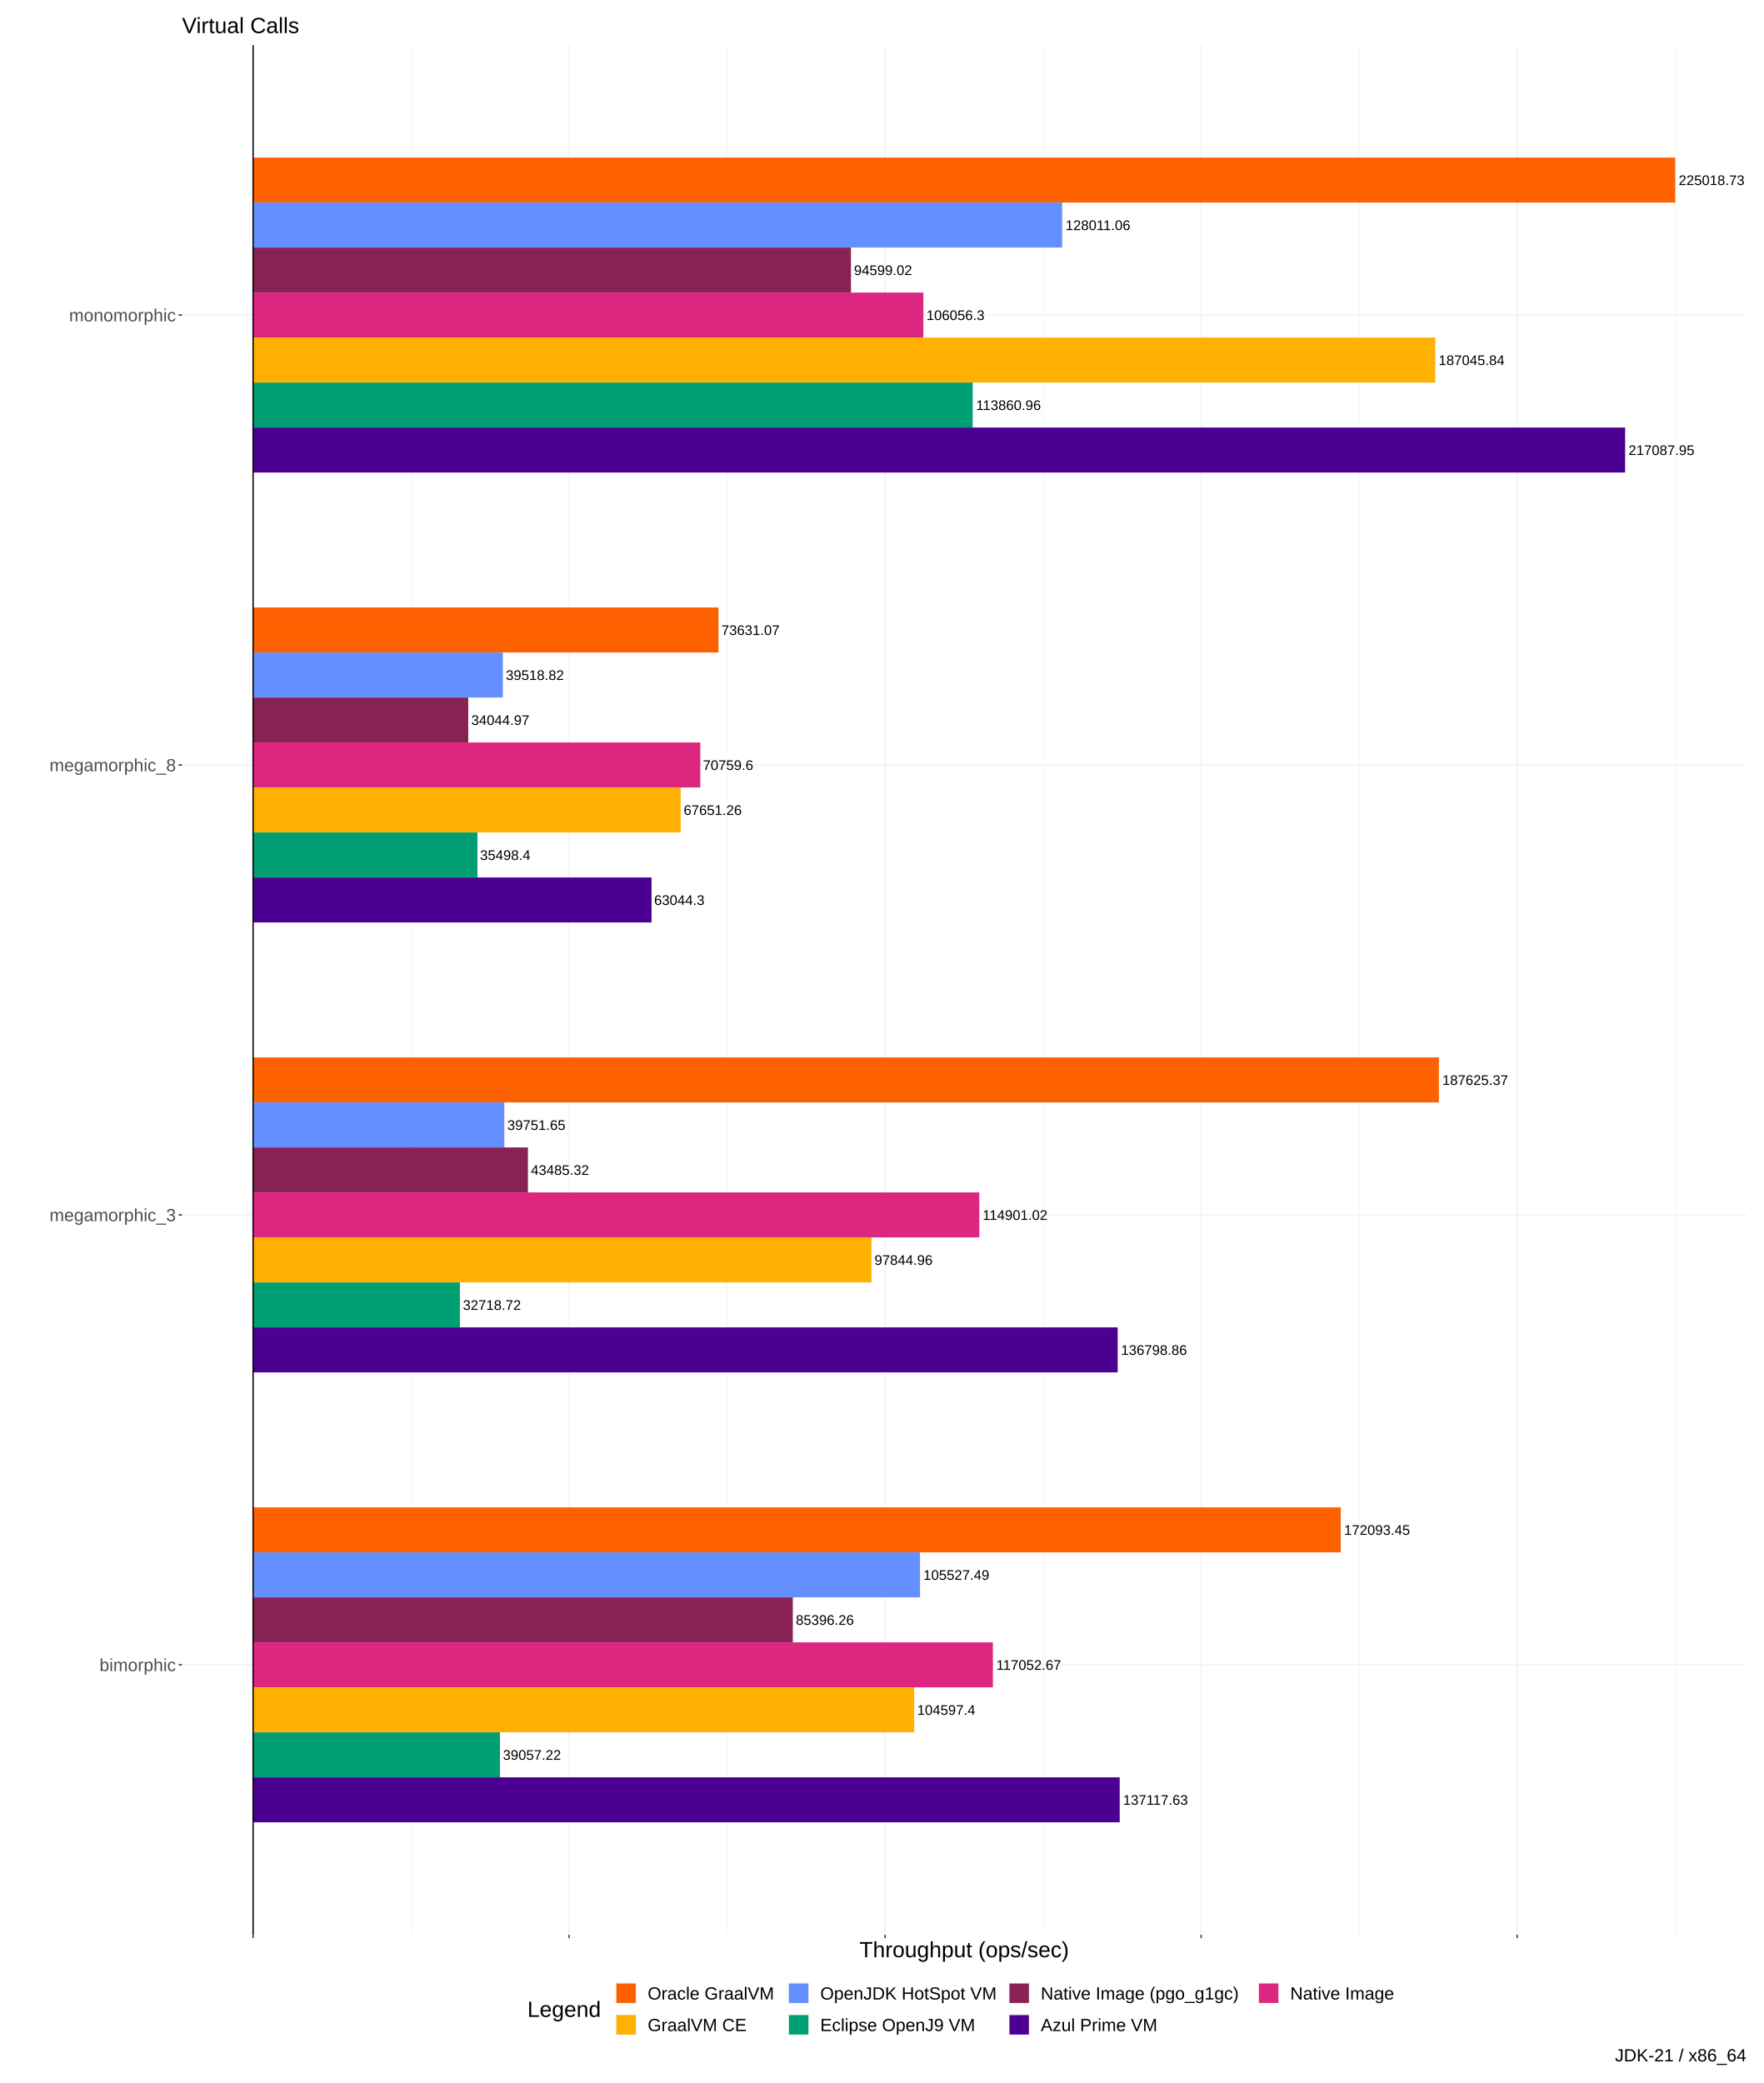
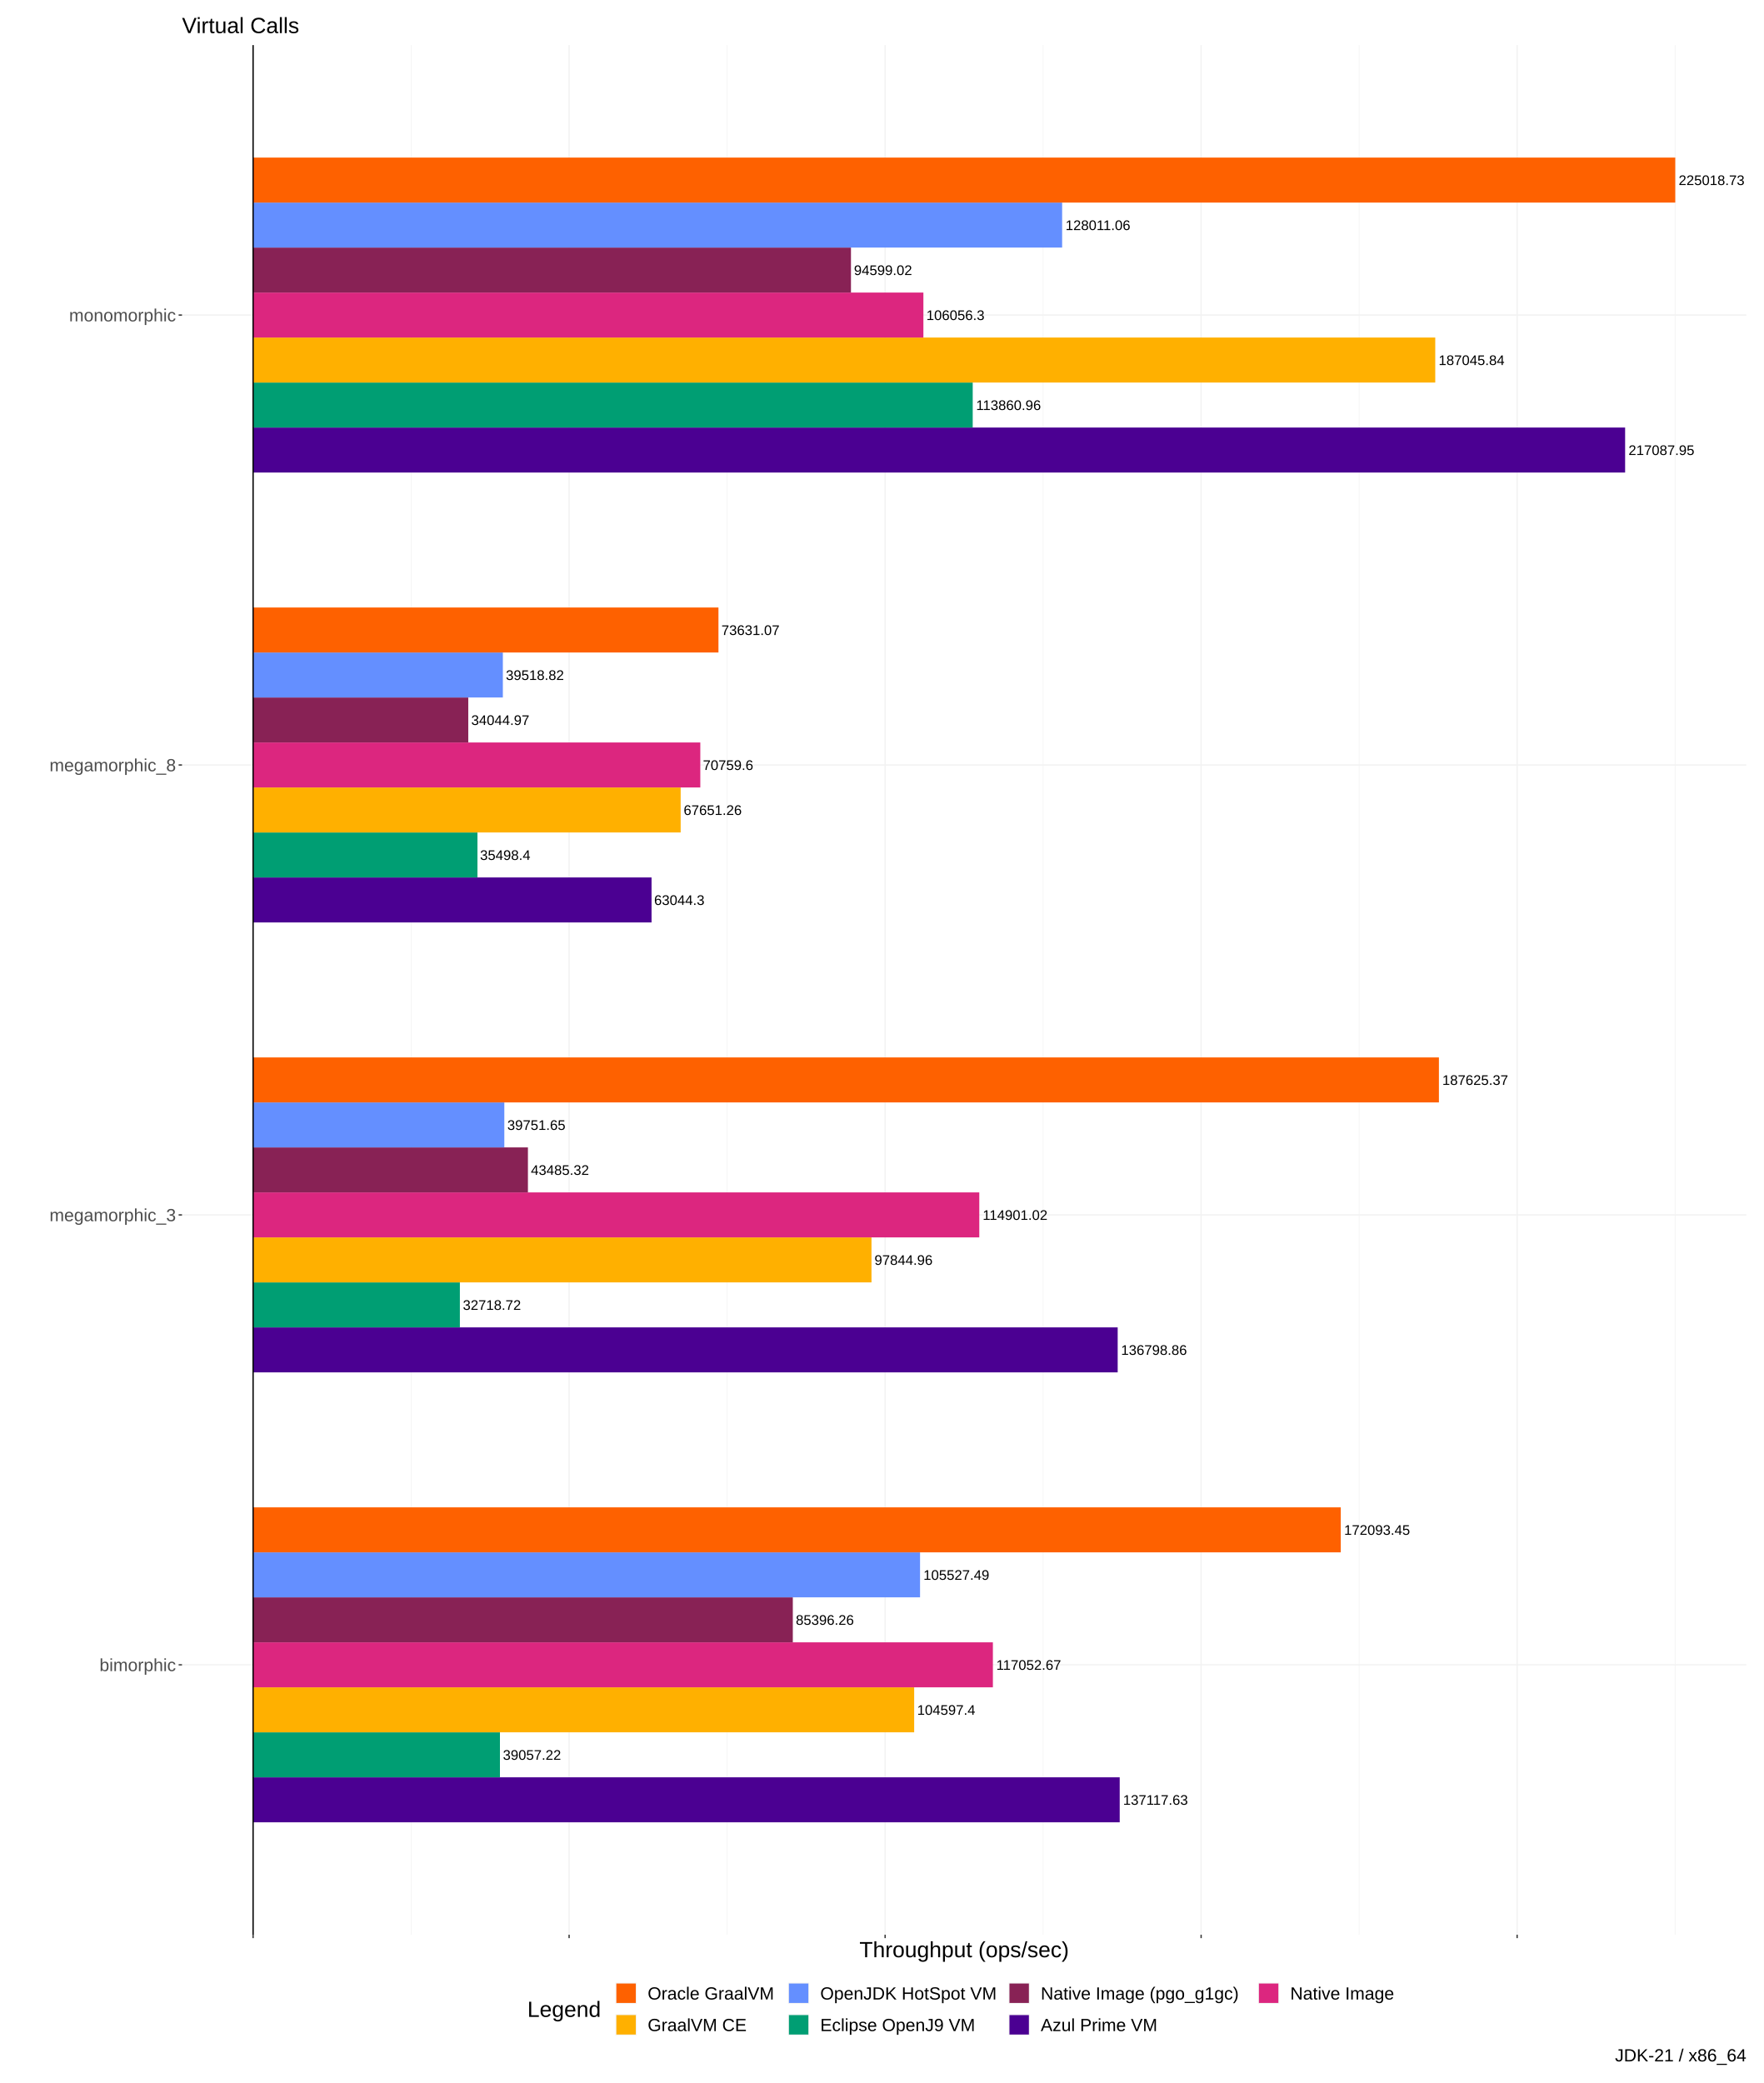
<svg xmlns="http://www.w3.org/2000/svg" class="svglite" width="1440.00pt" height="1700.79pt" viewBox="0 0 1440.00 1700.79">
  <defs>
    <style type="text/css">
    .svglite line, .svglite polyline, .svglite polygon, .svglite path, .svglite rect, .svglite circle {
      fill: none;
      stroke: #000000;
      stroke-linecap: round;
      stroke-linejoin: round;
      stroke-miterlimit: 10.00;
    }
    .svglite text {
      white-space: pre;
    }
  </style>
  </defs>
  <rect width="100%" height="100%" style="stroke: none; fill: #FFFFFF;" />
  <defs>
    <clipPath id="cpMC4wMHwxNDQwLjAwfDAuMDB8MTcwMC43OQ==">
      <rect x="0.00" y="0.00" width="1440.00" height="1700.79" />
    </clipPath>
  </defs>
  <g clip-path="url(#cpMC4wMHwxNDQwLjAwfDAuMDB8MTcwMC43OQ==)">
    <rect x="0.00" y="0.00" width="1440.00" height="1700.79" style="stroke-width: 1.07; stroke: #FFFFFF; fill: #FFFFFF;" />
    <rect x="148.59" y="36.82" width="1277.24" height="1542.94" style="stroke-width: 1.07; stroke: none;" />
    <polyline points="335.65,1579.76 335.65,36.82 " style="stroke-width: 0.53; stroke: #F2F2F2; stroke-linecap: butt;" />
    <polyline points="593.65,1579.76 593.65,36.82 " style="stroke-width: 0.53; stroke: #F2F2F2; stroke-linecap: butt;" />
    <polyline points="851.66,1579.76 851.66,36.82 " style="stroke-width: 0.53; stroke: #F2F2F2; stroke-linecap: butt;" />
    <polyline points="1109.67,1579.76 1109.67,36.82 " style="stroke-width: 0.53; stroke: #F2F2F2; stroke-linecap: butt;" />
    <polyline points="1367.67,1579.76 1367.67,36.82 " style="stroke-width: 0.53; stroke: #F2F2F2; stroke-linecap: butt;" />
    <polyline points="148.59,1359.34 1425.83,1359.34 " style="stroke-width: 1.07; stroke: #F2F2F2; stroke-linecap: butt;" />
    <polyline points="148.59,991.98 1425.83,991.98 " style="stroke-width: 1.07; stroke: #F2F2F2; stroke-linecap: butt;" />
    <polyline points="148.59,624.61 1425.83,624.61 " style="stroke-width: 1.07; stroke: #F2F2F2; stroke-linecap: butt;" />
    <polyline points="148.59,257.24 1425.83,257.24 " style="stroke-width: 1.07; stroke: #F2F2F2; stroke-linecap: butt;" />
    <polyline points="206.64,1579.76 206.64,36.82 " style="stroke-width: 1.07; stroke: #F2F2F2; stroke-linecap: butt;" />
    <polyline points="464.65,1579.76 464.65,36.82 " style="stroke-width: 1.07; stroke: #F2F2F2; stroke-linecap: butt;" />
    <polyline points="722.66,1579.76 722.66,36.82 " style="stroke-width: 1.07; stroke: #F2F2F2; stroke-linecap: butt;" />
    <polyline points="980.66,1579.76 980.66,36.82 " style="stroke-width: 1.07; stroke: #F2F2F2; stroke-linecap: butt;" />
    <polyline points="1238.67,1579.76 1238.67,36.82 " style="stroke-width: 1.07; stroke: #F2F2F2; stroke-linecap: butt;" />
-     <rect x="206.64" y="863.40" width="968.17" height="36.74" style="stroke-width: 1.07; stroke: none; stroke-linecap: butt; stroke-linejoin: miter; fill: #FE6100;" />
+     <rect x="206.64" y="1083.82" width="705.90" height="36.74" style="stroke-width: 1.07; stroke: none; stroke-linecap: butt; stroke-linejoin: miter; fill: #4B0092;" />
+     <rect x="206.64" y="716.45" width="325.32" height="36.74" style="stroke-width: 1.07; stroke: none; stroke-linecap: butt; stroke-linejoin: miter; fill: #4B0092;" />
+     <rect x="206.64" y="349.09" width="1120.20" height="36.74" style="stroke-width: 1.07; stroke: none; stroke-linecap: butt; stroke-linejoin: miter; fill: #4B0092;" />
+     <rect x="206.64" y="1451.19" width="707.55" height="36.74" style="stroke-width: 1.07; stroke: none; stroke-linecap: butt; stroke-linejoin: miter; fill: #4B0092;" />
    <rect x="206.64" y="1047.08" width="168.83" height="36.74" style="stroke-width: 1.07; stroke: none; stroke-linecap: butt; stroke-linejoin: miter; fill: #009E73;" />
-     <rect x="206.64" y="1340.98" width="604.01" height="36.74" style="stroke-width: 1.07; stroke: none; stroke-linecap: butt; stroke-linejoin: miter; fill: #DC267F;" />
-     <rect x="206.64" y="496.03" width="379.95" height="36.74" style="stroke-width: 1.07; stroke: none; stroke-linecap: butt; stroke-linejoin: miter; fill: #FE6100;" />
-     <rect x="206.64" y="606.24" width="365.13" height="36.74" style="stroke-width: 1.07; stroke: none; stroke-linecap: butt; stroke-linejoin: miter; fill: #DC267F;" />
+     <rect x="206.64" y="312.35" width="587.54" height="36.74" style="stroke-width: 1.07; stroke: none; stroke-linecap: butt; stroke-linejoin: miter; fill: #009E73;" />
+     <rect x="206.64" y="1414.45" width="201.54" height="36.74" style="stroke-width: 1.07; stroke: none; stroke-linecap: butt; stroke-linejoin: miter; fill: #009E73;" />
+     <rect x="206.64" y="679.72" width="183.18" height="36.74" style="stroke-width: 1.07; stroke: none; stroke-linecap: butt; stroke-linejoin: miter; fill: #009E73;" />
    <rect x="206.64" y="1010.35" width="504.89" height="36.74" style="stroke-width: 1.07; stroke: none; stroke-linecap: butt; stroke-linejoin: miter; fill: #FFB000;" />
    <rect x="206.64" y="642.98" width="349.09" height="36.74" style="stroke-width: 1.07; stroke: none; stroke-linecap: butt; stroke-linejoin: miter; fill: #FFB000;" />
+     <rect x="206.64" y="275.61" width="965.18" height="36.74" style="stroke-width: 1.07; stroke: none; stroke-linecap: butt; stroke-linejoin: miter; fill: #FFB000;" />
+     <rect x="206.64" y="1377.71" width="539.74" height="36.74" style="stroke-width: 1.07; stroke: none; stroke-linecap: butt; stroke-linejoin: miter; fill: #FFB000;" />
+     <rect x="206.64" y="1340.98" width="604.01" height="36.74" style="stroke-width: 1.07; stroke: none; stroke-linecap: butt; stroke-linejoin: miter; fill: #DC267F;" />
+     <rect x="206.64" y="606.24" width="365.13" height="36.74" style="stroke-width: 1.07; stroke: none; stroke-linecap: butt; stroke-linejoin: miter; fill: #DC267F;" />
+     <rect x="206.64" y="238.88" width="547.27" height="36.74" style="stroke-width: 1.07; stroke: none; stroke-linecap: butt; stroke-linejoin: miter; fill: #DC267F;" />
+     <rect x="206.64" y="973.61" width="592.91" height="36.74" style="stroke-width: 1.07; stroke: none; stroke-linecap: butt; stroke-linejoin: miter; fill: #DC267F;" />
    <rect x="206.64" y="569.51" width="175.68" height="36.74" style="stroke-width: 1.07; stroke: none; stroke-linecap: butt; stroke-linejoin: miter; fill: #882255;" />
-     <rect x="206.64" y="312.35" width="587.54" height="36.74" style="stroke-width: 1.07; stroke: none; stroke-linecap: butt; stroke-linejoin: miter; fill: #009E73;" />
-     <rect x="206.64" y="1083.82" width="705.90" height="36.74" style="stroke-width: 1.07; stroke: none; stroke-linecap: butt; stroke-linejoin: miter; fill: #4B0092;" />
-     <rect x="206.64" y="1414.45" width="201.54" height="36.74" style="stroke-width: 1.07; stroke: none; stroke-linecap: butt; stroke-linejoin: miter; fill: #009E73;" />
-     <rect x="206.64" y="238.88" width="547.27" height="36.74" style="stroke-width: 1.07; stroke: none; stroke-linecap: butt; stroke-linejoin: miter; fill: #DC267F;" />
+     <rect x="206.64" y="1304.24" width="440.66" height="36.74" style="stroke-width: 1.07; stroke: none; stroke-linecap: butt; stroke-linejoin: miter; fill: #882255;" />
+     <rect x="206.64" y="202.14" width="488.14" height="36.74" style="stroke-width: 1.07; stroke: none; stroke-linecap: butt; stroke-linejoin: miter; fill: #882255;" />
+     <rect x="206.64" y="936.87" width="224.39" height="36.74" style="stroke-width: 1.07; stroke: none; stroke-linecap: butt; stroke-linejoin: miter; fill: #882255;" />
    <rect x="206.64" y="532.77" width="203.92" height="36.74" style="stroke-width: 1.07; stroke: none; stroke-linecap: butt; stroke-linejoin: miter; fill: #648FFF;" />
-     <rect x="206.64" y="716.45" width="325.32" height="36.74" style="stroke-width: 1.07; stroke: none; stroke-linecap: butt; stroke-linejoin: miter; fill: #4B0092;" />
+     <rect x="206.64" y="1267.50" width="544.54" height="36.74" style="stroke-width: 1.07; stroke: none; stroke-linecap: butt; stroke-linejoin: miter; fill: #648FFF;" />
+     <rect x="206.64" y="900.14" width="205.12" height="36.74" style="stroke-width: 1.07; stroke: none; stroke-linecap: butt; stroke-linejoin: miter; fill: #648FFF;" />
+     <rect x="206.64" y="165.40" width="660.55" height="36.74" style="stroke-width: 1.07; stroke: none; stroke-linecap: butt; stroke-linejoin: miter; fill: #648FFF;" />
+     <rect x="206.64" y="863.40" width="968.17" height="36.74" style="stroke-width: 1.07; stroke: none; stroke-linecap: butt; stroke-linejoin: miter; fill: #FE6100;" />
+     <rect x="206.64" y="496.03" width="379.95" height="36.74" style="stroke-width: 1.07; stroke: none; stroke-linecap: butt; stroke-linejoin: miter; fill: #FE6100;" />
    <rect x="206.64" y="128.67" width="1161.13" height="36.74" style="stroke-width: 1.07; stroke: none; stroke-linecap: butt; stroke-linejoin: miter; fill: #FE6100;" />
    <rect x="206.64" y="1230.77" width="888.03" height="36.74" style="stroke-width: 1.07; stroke: none; stroke-linecap: butt; stroke-linejoin: miter; fill: #FE6100;" />
-     <rect x="206.64" y="349.09" width="1120.20" height="36.74" style="stroke-width: 1.07; stroke: none; stroke-linecap: butt; stroke-linejoin: miter; fill: #4B0092;" />
-     <rect x="206.64" y="1451.19" width="707.55" height="36.74" style="stroke-width: 1.07; stroke: none; stroke-linecap: butt; stroke-linejoin: miter; fill: #4B0092;" />
-     <rect x="206.64" y="1267.50" width="544.54" height="36.74" style="stroke-width: 1.07; stroke: none; stroke-linecap: butt; stroke-linejoin: miter; fill: #648FFF;" />
-     <rect x="206.64" y="900.14" width="205.12" height="36.74" style="stroke-width: 1.07; stroke: none; stroke-linecap: butt; stroke-linejoin: miter; fill: #648FFF;" />
-     <rect x="206.64" y="1304.24" width="440.66" height="36.74" style="stroke-width: 1.07; stroke: none; stroke-linecap: butt; stroke-linejoin: miter; fill: #882255;" />
-     <rect x="206.64" y="165.40" width="660.55" height="36.74" style="stroke-width: 1.07; stroke: none; stroke-linecap: butt; stroke-linejoin: miter; fill: #648FFF;" />
-     <rect x="206.64" y="973.61" width="592.91" height="36.74" style="stroke-width: 1.07; stroke: none; stroke-linecap: butt; stroke-linejoin: miter; fill: #DC267F;" />
-     <rect x="206.64" y="202.14" width="488.14" height="36.74" style="stroke-width: 1.07; stroke: none; stroke-linecap: butt; stroke-linejoin: miter; fill: #882255;" />
-     <rect x="206.64" y="275.61" width="965.18" height="36.74" style="stroke-width: 1.07; stroke: none; stroke-linecap: butt; stroke-linejoin: miter; fill: #FFB000;" />
-     <rect x="206.64" y="1377.71" width="539.74" height="36.74" style="stroke-width: 1.07; stroke: none; stroke-linecap: butt; stroke-linejoin: miter; fill: #FFB000;" />
-     <rect x="206.64" y="936.87" width="224.39" height="36.74" style="stroke-width: 1.07; stroke: none; stroke-linecap: butt; stroke-linejoin: miter; fill: #882255;" />
-     <rect x="206.64" y="679.72" width="183.18" height="36.74" style="stroke-width: 1.07; stroke: none; stroke-linecap: butt; stroke-linejoin: miter; fill: #009E73;" />
-     <text x="1177.57" y="885.83" style="font-size: 11.38px; font-family: &quot;Liberation Sans&quot;;" textLength="55.12px" lengthAdjust="spacingAndGlyphs">187625.37</text>
+     <text x="915.30" y="1106.25" style="font-size: 11.38px; font-family: &quot;Liberation Sans&quot;;" textLength="55.12px" lengthAdjust="spacingAndGlyphs">136798.86</text>
+     <text x="534.06" y="738.89" style="font-size: 11.38px; font-family: &quot;Liberation Sans&quot;;" textLength="42.10px" lengthAdjust="spacingAndGlyphs">63044.3</text>
+     <text x="1329.60" y="371.52" style="font-size: 11.38px; font-family: &quot;Liberation Sans&quot;;" textLength="55.12px" lengthAdjust="spacingAndGlyphs">217087.95</text>
+     <text x="916.94" y="1473.62" style="font-size: 11.38px; font-family: &quot;Liberation Sans&quot;;" textLength="55.12px" lengthAdjust="spacingAndGlyphs">137117.63</text>
    <text x="377.91" y="1069.52" style="font-size: 11.38px; font-family: &quot;Liberation Sans&quot;;" textLength="48.61px" lengthAdjust="spacingAndGlyphs">32718.72</text>
-     <text x="813.41" y="1363.41" style="font-size: 11.38px; font-family: &quot;Liberation Sans&quot;;" textLength="55.12px" lengthAdjust="spacingAndGlyphs">117052.67</text>
-     <text x="589.02" y="518.47" style="font-size: 11.38px; font-family: &quot;Liberation Sans&quot;;" textLength="48.61px" lengthAdjust="spacingAndGlyphs">73631.07</text>
-     <text x="573.88" y="628.68" style="font-size: 11.38px; font-family: &quot;Liberation Sans&quot;;" textLength="42.10px" lengthAdjust="spacingAndGlyphs">70759.6</text>
+     <text x="796.94" y="334.78" style="font-size: 11.38px; font-family: &quot;Liberation Sans&quot;;" textLength="55.12px" lengthAdjust="spacingAndGlyphs">113860.96</text>
+     <text x="410.61" y="1436.88" style="font-size: 11.38px; font-family: &quot;Liberation Sans&quot;;" textLength="48.61px" lengthAdjust="spacingAndGlyphs">39057.22</text>
+     <text x="391.92" y="702.15" style="font-size: 11.38px; font-family: &quot;Liberation Sans&quot;;" textLength="42.10px" lengthAdjust="spacingAndGlyphs">35498.4</text>
    <text x="713.97" y="1032.78" style="font-size: 11.38px; font-family: &quot;Liberation Sans&quot;;" textLength="48.61px" lengthAdjust="spacingAndGlyphs">97844.96</text>
    <text x="558.16" y="665.41" style="font-size: 11.38px; font-family: &quot;Liberation Sans&quot;;" textLength="48.61px" lengthAdjust="spacingAndGlyphs">67651.26</text>
+     <text x="1174.58" y="298.05" style="font-size: 11.38px; font-family: &quot;Liberation Sans&quot;;" textLength="55.12px" lengthAdjust="spacingAndGlyphs">187045.84</text>
+     <text x="748.81" y="1400.15" style="font-size: 11.38px; font-family: &quot;Liberation Sans&quot;;" textLength="48.61px" lengthAdjust="spacingAndGlyphs">104597.4</text>
+     <text x="813.41" y="1363.41" style="font-size: 11.38px; font-family: &quot;Liberation Sans&quot;;" textLength="55.12px" lengthAdjust="spacingAndGlyphs">117052.67</text>
+     <text x="573.88" y="628.68" style="font-size: 11.38px; font-family: &quot;Liberation Sans&quot;;" textLength="42.10px" lengthAdjust="spacingAndGlyphs">70759.6</text>
+     <text x="756.34" y="261.31" style="font-size: 11.38px; font-family: &quot;Liberation Sans&quot;;" textLength="48.61px" lengthAdjust="spacingAndGlyphs">106056.3</text>
+     <text x="802.30" y="996.04" style="font-size: 11.38px; font-family: &quot;Liberation Sans&quot;;" textLength="55.12px" lengthAdjust="spacingAndGlyphs">114901.02</text>
    <text x="384.75" y="591.94" style="font-size: 11.38px; font-family: &quot;Liberation Sans&quot;;" textLength="48.61px" lengthAdjust="spacingAndGlyphs">34044.97</text>
-     <text x="796.94" y="334.78" style="font-size: 11.38px; font-family: &quot;Liberation Sans&quot;;" textLength="55.12px" lengthAdjust="spacingAndGlyphs">113860.96</text>
-     <text x="915.30" y="1106.25" style="font-size: 11.38px; font-family: &quot;Liberation Sans&quot;;" textLength="55.12px" lengthAdjust="spacingAndGlyphs">136798.86</text>
-     <text x="410.61" y="1436.88" style="font-size: 11.38px; font-family: &quot;Liberation Sans&quot;;" textLength="48.61px" lengthAdjust="spacingAndGlyphs">39057.22</text>
-     <text x="756.34" y="261.31" style="font-size: 11.38px; font-family: &quot;Liberation Sans&quot;;" textLength="48.61px" lengthAdjust="spacingAndGlyphs">106056.3</text>
+     <text x="649.73" y="1326.67" style="font-size: 11.38px; font-family: &quot;Liberation Sans&quot;;" textLength="48.61px" lengthAdjust="spacingAndGlyphs">85396.26</text>
+     <text x="697.22" y="224.57" style="font-size: 11.38px; font-family: &quot;Liberation Sans&quot;;" textLength="48.61px" lengthAdjust="spacingAndGlyphs">94599.02</text>
+     <text x="433.46" y="959.31" style="font-size: 11.38px; font-family: &quot;Liberation Sans&quot;;" textLength="48.61px" lengthAdjust="spacingAndGlyphs">43485.32</text>
    <text x="413.00" y="555.20" style="font-size: 11.38px; font-family: &quot;Liberation Sans&quot;;" textLength="48.61px" lengthAdjust="spacingAndGlyphs">39518.82</text>
-     <text x="534.06" y="738.89" style="font-size: 11.38px; font-family: &quot;Liberation Sans&quot;;" textLength="42.10px" lengthAdjust="spacingAndGlyphs">63044.3</text>
+     <text x="753.93" y="1289.94" style="font-size: 11.38px; font-family: &quot;Liberation Sans&quot;;" textLength="55.12px" lengthAdjust="spacingAndGlyphs">105527.49</text>
+     <text x="414.20" y="922.57" style="font-size: 11.38px; font-family: &quot;Liberation Sans&quot;;" textLength="48.61px" lengthAdjust="spacingAndGlyphs">39751.65</text>
+     <text x="869.95" y="187.84" style="font-size: 11.38px; font-family: &quot;Liberation Sans&quot;;" textLength="55.12px" lengthAdjust="spacingAndGlyphs">128011.06</text>
+     <text x="1177.57" y="885.83" style="font-size: 11.38px; font-family: &quot;Liberation Sans&quot;;" textLength="55.12px" lengthAdjust="spacingAndGlyphs">187625.37</text>
+     <text x="589.02" y="518.47" style="font-size: 11.38px; font-family: &quot;Liberation Sans&quot;;" textLength="48.61px" lengthAdjust="spacingAndGlyphs">73631.07</text>
    <text x="1370.53" y="151.10" style="font-size: 11.38px; font-family: &quot;Liberation Sans&quot;;" textLength="55.12px" lengthAdjust="spacingAndGlyphs">225018.73</text>
    <text x="1097.42" y="1253.20" style="font-size: 11.38px; font-family: &quot;Liberation Sans&quot;;" textLength="55.12px" lengthAdjust="spacingAndGlyphs">172093.45</text>
-     <text x="1329.60" y="371.52" style="font-size: 11.38px; font-family: &quot;Liberation Sans&quot;;" textLength="55.12px" lengthAdjust="spacingAndGlyphs">217087.95</text>
-     <text x="916.94" y="1473.62" style="font-size: 11.38px; font-family: &quot;Liberation Sans&quot;;" textLength="55.12px" lengthAdjust="spacingAndGlyphs">137117.63</text>
-     <text x="753.93" y="1289.94" style="font-size: 11.38px; font-family: &quot;Liberation Sans&quot;;" textLength="55.12px" lengthAdjust="spacingAndGlyphs">105527.49</text>
-     <text x="414.20" y="922.57" style="font-size: 11.38px; font-family: &quot;Liberation Sans&quot;;" textLength="48.61px" lengthAdjust="spacingAndGlyphs">39751.65</text>
-     <text x="649.73" y="1326.67" style="font-size: 11.38px; font-family: &quot;Liberation Sans&quot;;" textLength="48.61px" lengthAdjust="spacingAndGlyphs">85396.26</text>
-     <text x="869.95" y="187.84" style="font-size: 11.38px; font-family: &quot;Liberation Sans&quot;;" textLength="55.12px" lengthAdjust="spacingAndGlyphs">128011.06</text>
-     <text x="802.30" y="996.04" style="font-size: 11.38px; font-family: &quot;Liberation Sans&quot;;" textLength="55.12px" lengthAdjust="spacingAndGlyphs">114901.02</text>
-     <text x="697.22" y="224.57" style="font-size: 11.38px; font-family: &quot;Liberation Sans&quot;;" textLength="48.61px" lengthAdjust="spacingAndGlyphs">94599.02</text>
-     <text x="1174.58" y="298.05" style="font-size: 11.38px; font-family: &quot;Liberation Sans&quot;;" textLength="55.12px" lengthAdjust="spacingAndGlyphs">187045.84</text>
-     <text x="748.81" y="1400.15" style="font-size: 11.38px; font-family: &quot;Liberation Sans&quot;;" textLength="48.61px" lengthAdjust="spacingAndGlyphs">104597.4</text>
-     <text x="433.46" y="959.31" style="font-size: 11.38px; font-family: &quot;Liberation Sans&quot;;" textLength="48.61px" lengthAdjust="spacingAndGlyphs">43485.32</text>
-     <text x="391.92" y="702.15" style="font-size: 11.38px; font-family: &quot;Liberation Sans&quot;;" textLength="42.10px" lengthAdjust="spacingAndGlyphs">35498.4</text>
    <line x1="206.64" y1="1579.76" x2="206.64" y2="36.82" style="stroke-width: 1.07; stroke-linecap: butt;" />
    <text x="143.65" y="1364.48" text-anchor="end" style="font-size: 14.40px;fill: #4D4D4D; font-family: &quot;Liberation Sans&quot;;" textLength="69.03px" lengthAdjust="spacingAndGlyphs">bimorphic</text>
    <text x="143.65" y="997.12" text-anchor="end" style="font-size: 14.40px;fill: #4D4D4D; font-family: &quot;Liberation Sans&quot;;" textLength="109.57px" lengthAdjust="spacingAndGlyphs">megamorphic_3</text>
    <text x="143.65" y="629.75" text-anchor="end" style="font-size: 14.40px;fill: #4D4D4D; font-family: &quot;Liberation Sans&quot;;" textLength="109.57px" lengthAdjust="spacingAndGlyphs">megamorphic_8</text>
    <text x="143.65" y="262.39" text-anchor="end" style="font-size: 14.40px;fill: #4D4D4D; font-family: &quot;Liberation Sans&quot;;" textLength="96.22px" lengthAdjust="spacingAndGlyphs">monomorphic</text>
    <polyline points="145.85,1359.34 148.59,1359.34 " style="stroke-width: 1.07; stroke: #333333; stroke-linecap: butt;" />
    <polyline points="145.85,991.98 148.59,991.98 " style="stroke-width: 1.07; stroke: #333333; stroke-linecap: butt;" />
    <polyline points="145.85,624.61 148.59,624.61 " style="stroke-width: 1.07; stroke: #333333; stroke-linecap: butt;" />
    <polyline points="145.85,257.24 148.59,257.24 " style="stroke-width: 1.07; stroke: #333333; stroke-linecap: butt;" />
    <polyline points="206.64,1582.50 206.64,1579.76 " style="stroke-width: 1.07; stroke: #333333; stroke-linecap: butt;" />
    <polyline points="464.65,1582.50 464.65,1579.76 " style="stroke-width: 1.07; stroke: #333333; stroke-linecap: butt;" />
    <polyline points="722.66,1582.50 722.66,1579.76 " style="stroke-width: 1.07; stroke: #333333; stroke-linecap: butt;" />
    <polyline points="980.66,1582.50 980.66,1579.76 " style="stroke-width: 1.07; stroke: #333333; stroke-linecap: butt;" />
    <polyline points="1238.67,1582.50 1238.67,1579.76 " style="stroke-width: 1.07; stroke: #333333; stroke-linecap: butt;" />
    <text x="787.21" y="1598.10" text-anchor="middle" style="font-size: 18.00px; font-family: &quot;Liberation Sans&quot;;" textLength="181.67px" lengthAdjust="spacingAndGlyphs">Throughput (ops/sec)</text>
    <rect x="425.08" y="1613.37" width="724.26" height="54.02" style="stroke-width: 1.07; stroke: none; fill: #FFFFFF;" />
    <text x="430.56" y="1646.81" style="font-size: 18.00px; font-family: &quot;Liberation Sans&quot;;" textLength="63.01px" lengthAdjust="spacingAndGlyphs">Legend</text>
    <rect x="502.53" y="1618.85" width="17.28" height="17.28" style="stroke-width: 1.07; stroke: none; fill: #F2F2F2;" />
    <rect x="503.24" y="1619.56" width="15.86" height="15.86" style="stroke-width: 1.07; stroke: none; stroke-linecap: butt; stroke-linejoin: miter; fill: #FE6100;" />
    <rect x="643.43" y="1618.85" width="17.28" height="17.28" style="stroke-width: 1.07; stroke: none; fill: #F2F2F2;" />
    <rect x="644.14" y="1619.56" width="15.86" height="15.86" style="stroke-width: 1.07; stroke: none; stroke-linecap: butt; stroke-linejoin: miter; fill: #648FFF;" />
    <rect x="823.47" y="1618.85" width="17.28" height="17.28" style="stroke-width: 1.07; stroke: none; fill: #F2F2F2;" />
    <rect x="824.18" y="1619.56" width="15.86" height="15.86" style="stroke-width: 1.07; stroke: none; stroke-linecap: butt; stroke-linejoin: miter; fill: #882255;" />
    <rect x="1027.15" y="1618.85" width="17.28" height="17.28" style="stroke-width: 1.07; stroke: none; fill: #F2F2F2;" />
    <rect x="1027.86" y="1619.56" width="15.86" height="15.86" style="stroke-width: 1.07; stroke: none; stroke-linecap: butt; stroke-linejoin: miter; fill: #DC267F;" />
    <rect x="502.53" y="1644.64" width="17.28" height="17.28" style="stroke-width: 1.07; stroke: none; fill: #F2F2F2;" />
    <rect x="503.24" y="1645.35" width="15.86" height="15.86" style="stroke-width: 1.07; stroke: none; stroke-linecap: butt; stroke-linejoin: miter; fill: #FFB000;" />
    <rect x="643.43" y="1644.64" width="17.28" height="17.28" style="stroke-width: 1.07; stroke: none; fill: #F2F2F2;" />
    <rect x="644.14" y="1645.35" width="15.86" height="15.86" style="stroke-width: 1.07; stroke: none; stroke-linecap: butt; stroke-linejoin: miter; fill: #009E73;" />
    <rect x="823.47" y="1644.64" width="17.28" height="17.28" style="stroke-width: 1.07; stroke: none; fill: #F2F2F2;" />
    <rect x="824.18" y="1645.35" width="15.86" height="15.86" style="stroke-width: 1.07; stroke: none; stroke-linecap: butt; stroke-linejoin: miter; fill: #4B0092;" />
    <text x="528.78" y="1632.63" style="font-size: 14.40px; font-family: &quot;Liberation Sans&quot;;" textLength="105.69px" lengthAdjust="spacingAndGlyphs">Oracle GraalVM</text>
    <text x="669.68" y="1632.63" style="font-size: 14.40px; font-family: &quot;Liberation Sans&quot;;" textLength="144.83px" lengthAdjust="spacingAndGlyphs">OpenJDK HotSpot VM</text>
    <text x="849.72" y="1632.63" style="font-size: 14.40px; font-family: &quot;Liberation Sans&quot;;" textLength="168.47px" lengthAdjust="spacingAndGlyphs">Native Image (pgo_g1gc)</text>
    <text x="1053.40" y="1632.63" style="font-size: 14.40px; font-family: &quot;Liberation Sans&quot;;" textLength="90.46px" lengthAdjust="spacingAndGlyphs">Native Image</text>
    <text x="528.78" y="1658.42" style="font-size: 14.40px; font-family: &quot;Liberation Sans&quot;;" textLength="78.80px" lengthAdjust="spacingAndGlyphs">GraalVM CE</text>
    <text x="669.68" y="1658.42" style="font-size: 14.40px; font-family: &quot;Liberation Sans&quot;;" textLength="124.62px" lengthAdjust="spacingAndGlyphs">Eclipse OpenJ9 VM</text>
    <text x="849.72" y="1658.42" style="font-size: 14.40px; font-family: &quot;Liberation Sans&quot;;" textLength="97.67px" lengthAdjust="spacingAndGlyphs">Azul Prime VM</text>
    <text x="148.59" y="27.03" style="font-size: 18.00px; font-family: &quot;Liberation Sans&quot;;" textLength="99.32px" lengthAdjust="spacingAndGlyphs">Virtual Calls</text>
    <text x="1425.83" y="1683.16" text-anchor="end" style="font-size: 14.40px; font-family: &quot;Liberation Sans&quot;;" textLength="104.20px" lengthAdjust="spacingAndGlyphs">JDK-21 / x86_64</text>
  </g>
</svg>
